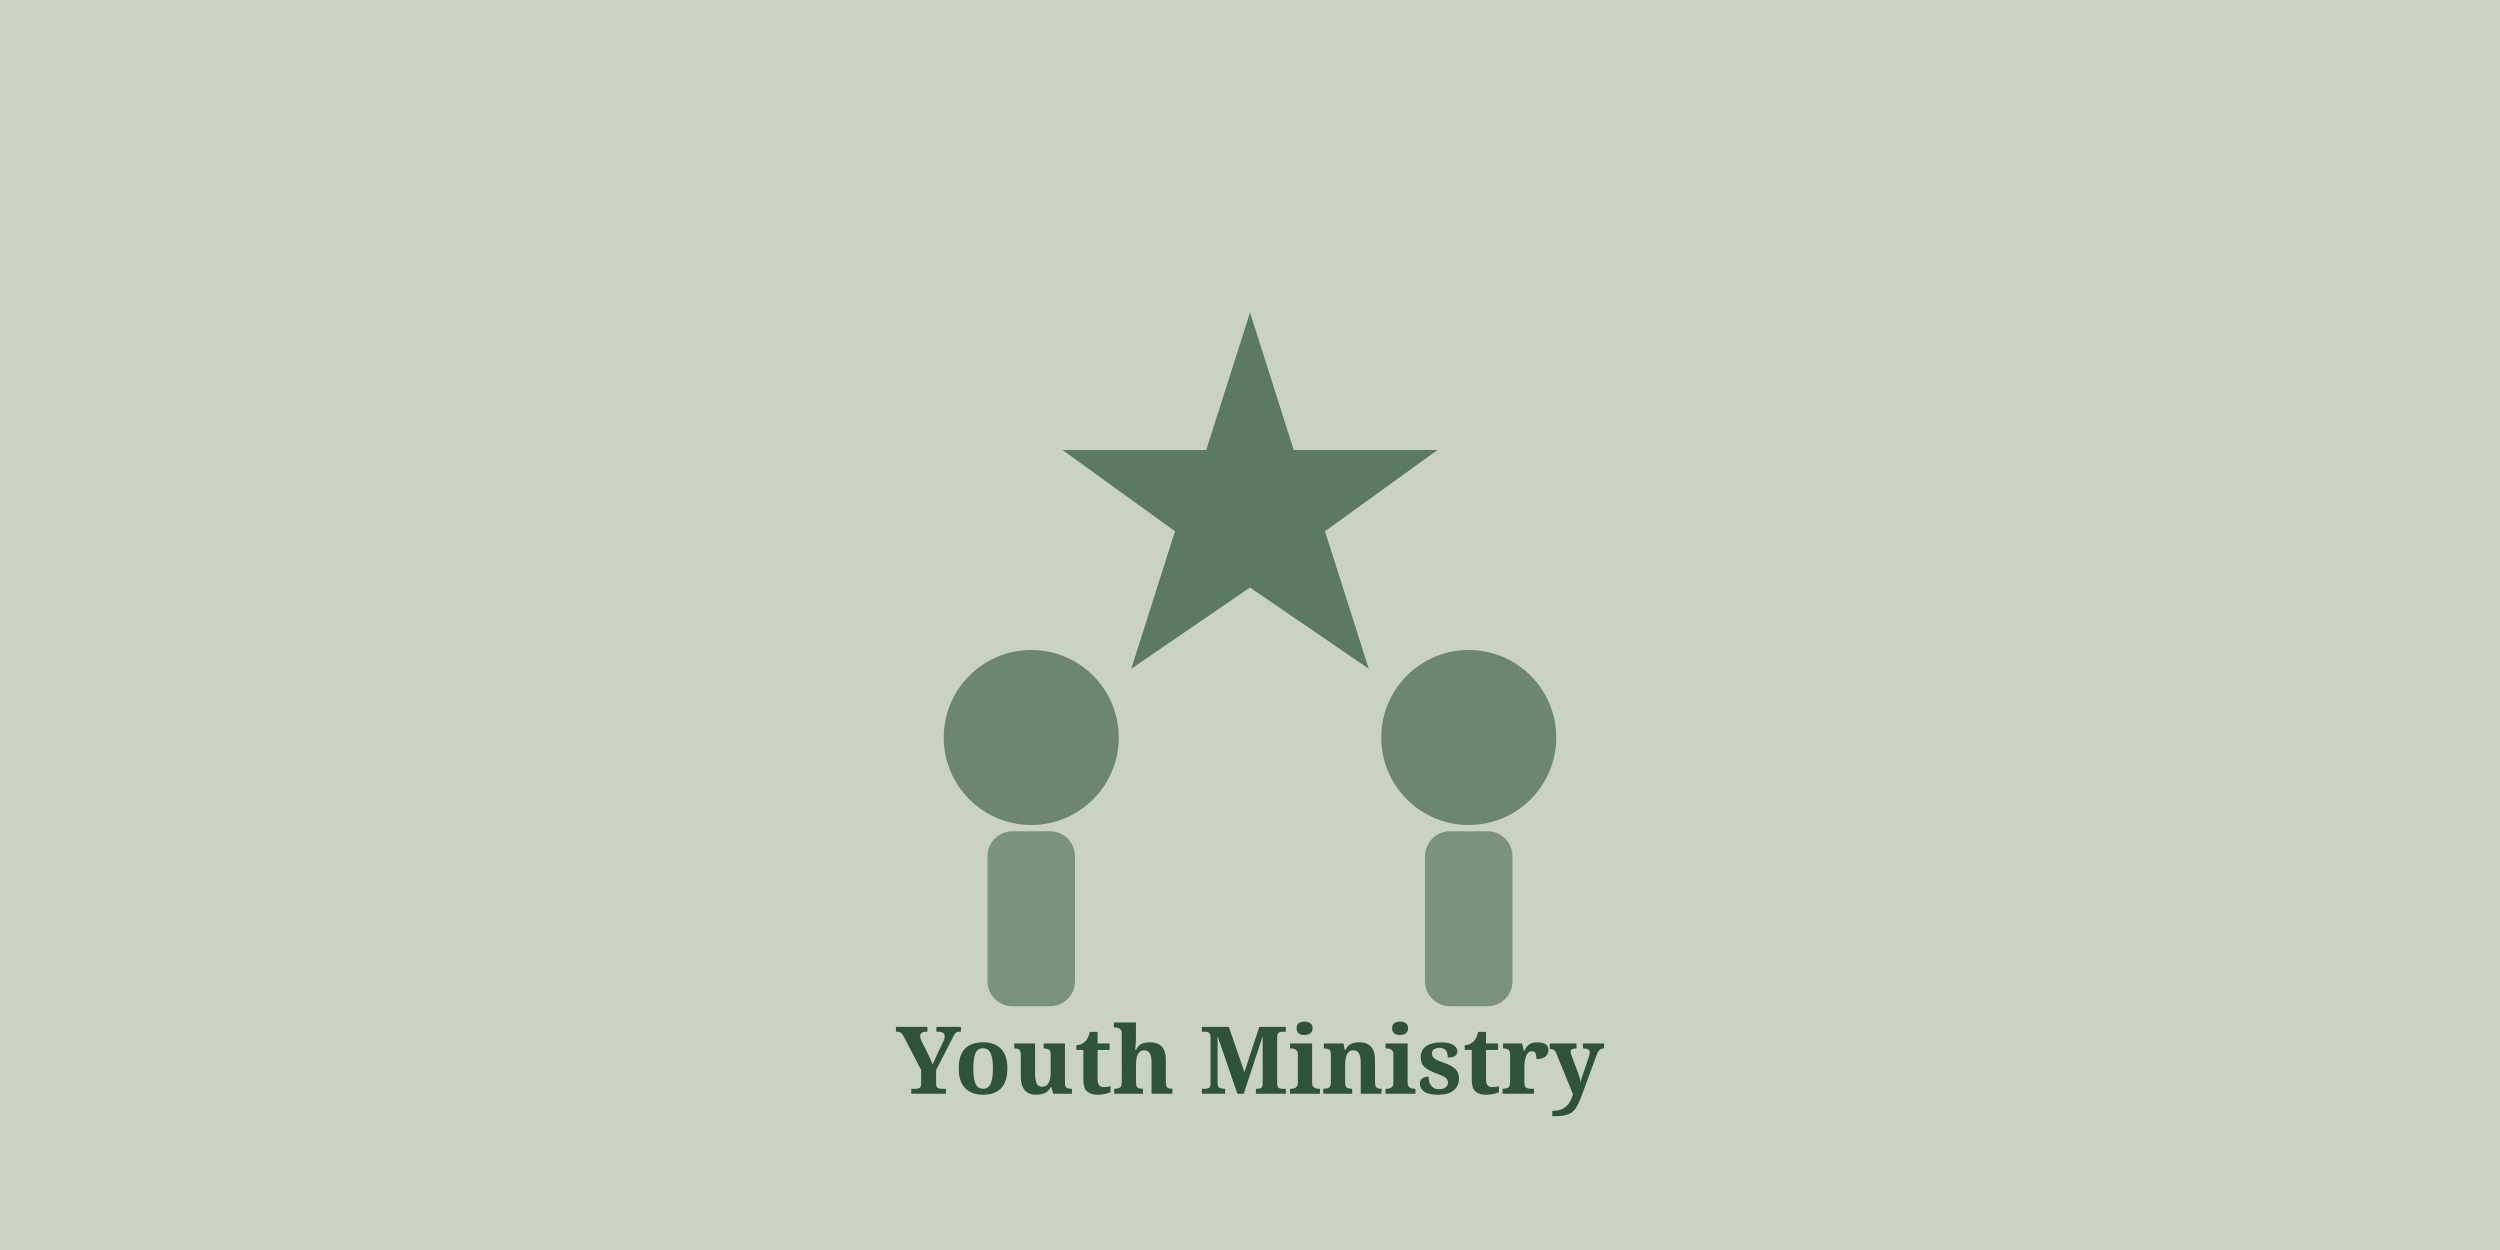
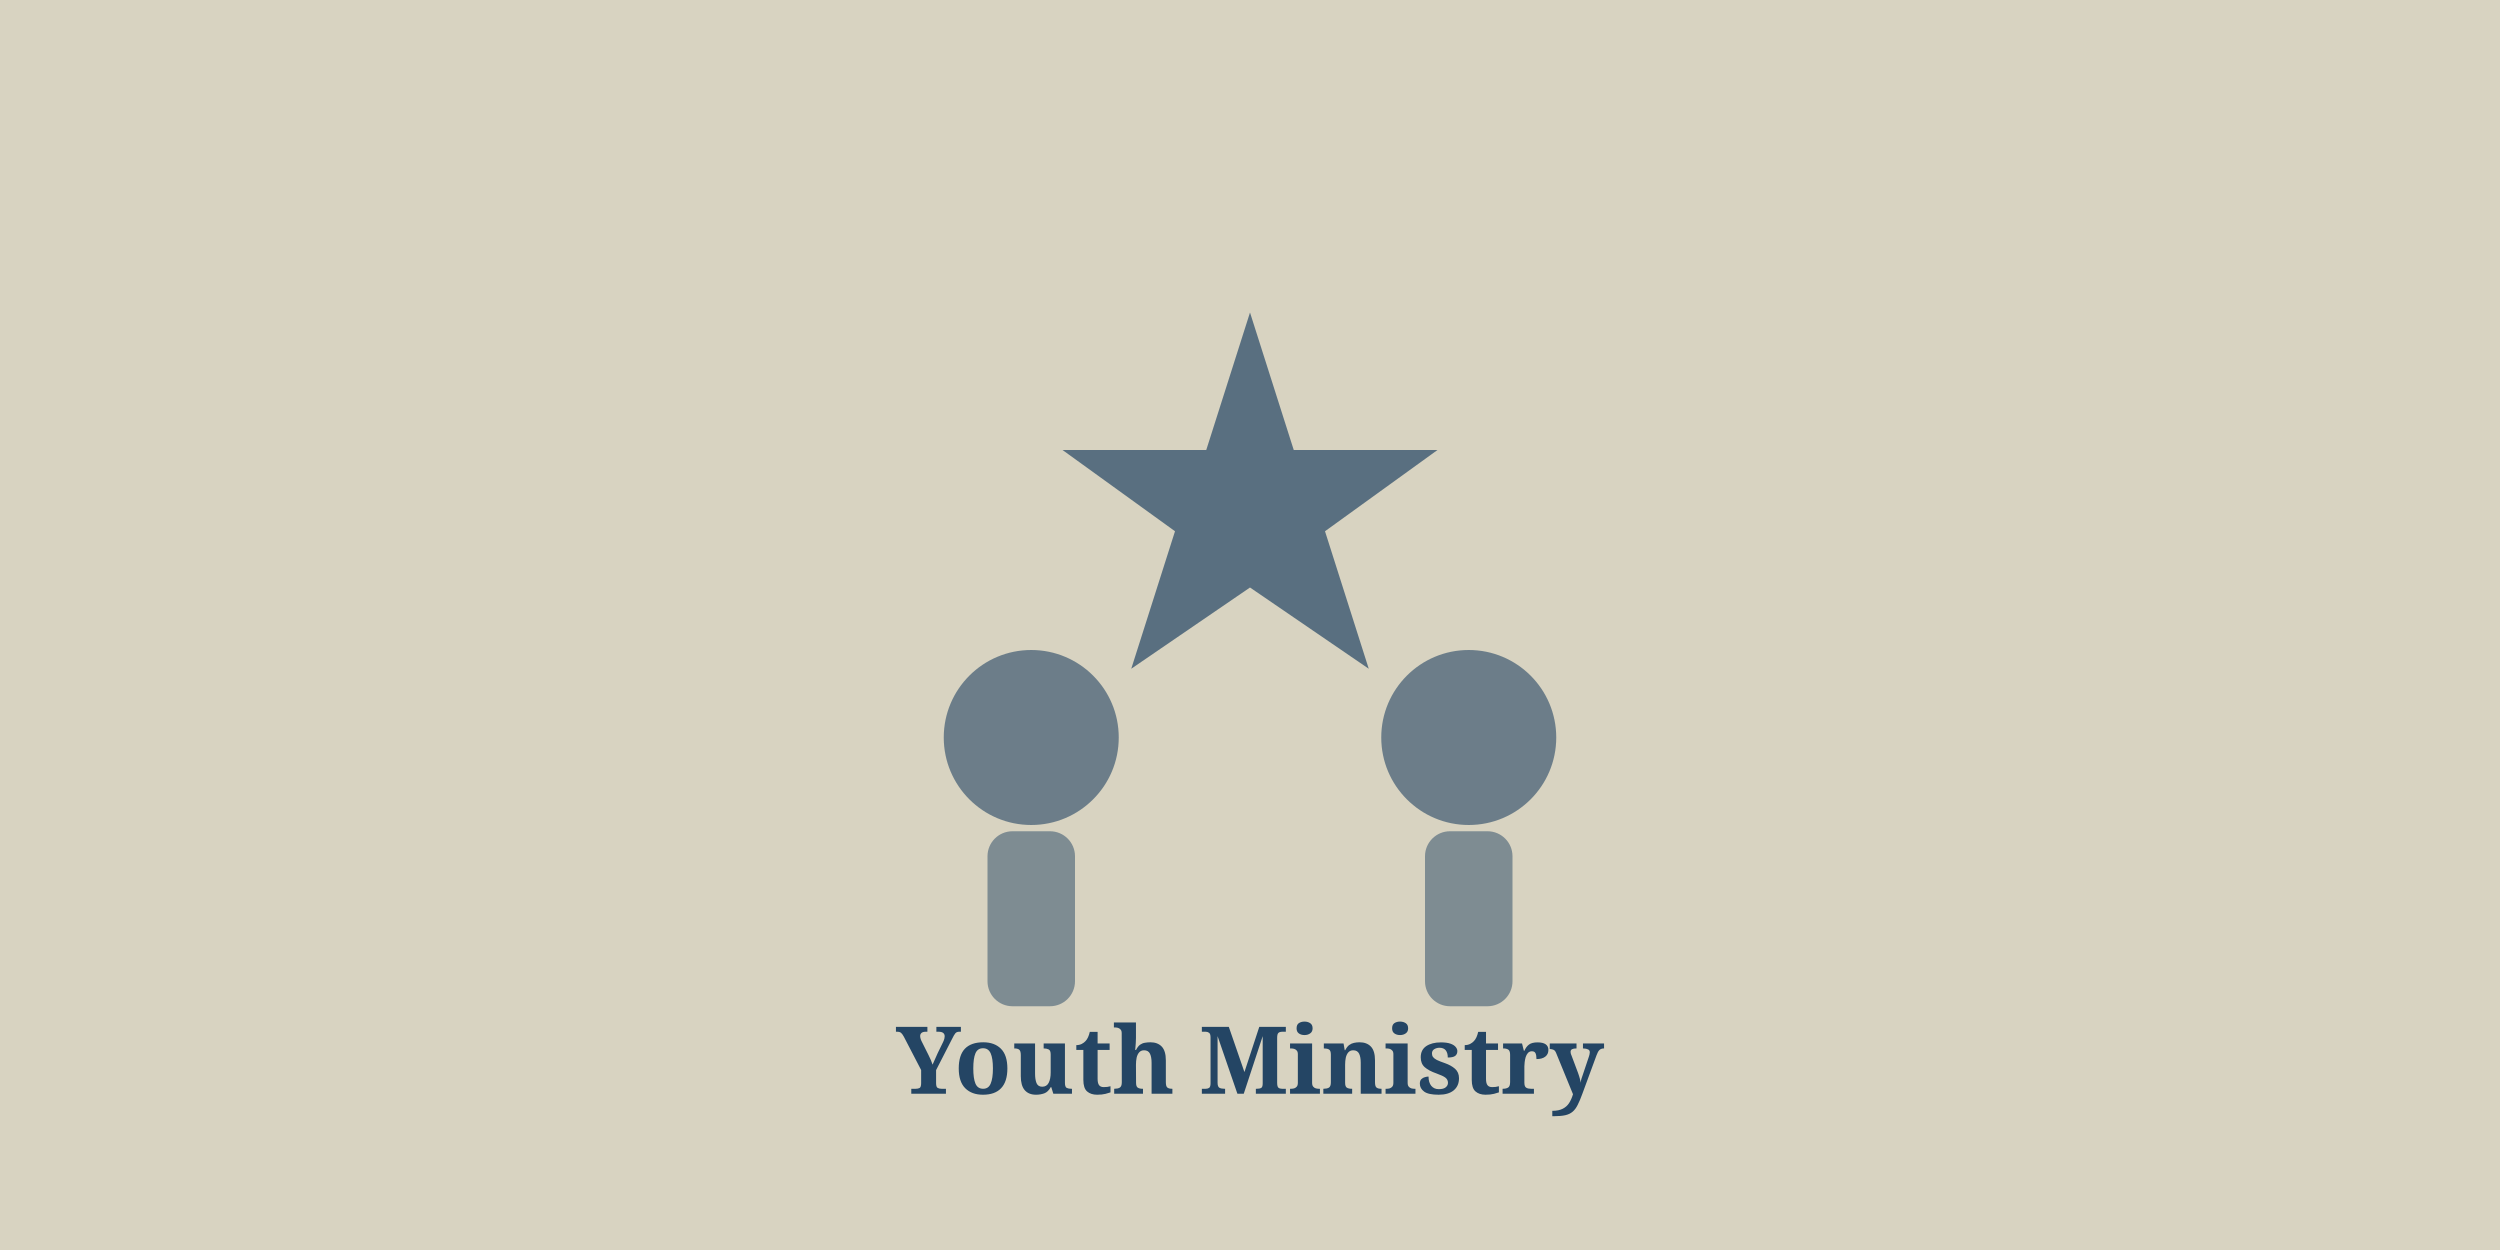
<svg xmlns="http://www.w3.org/2000/svg" viewBox="0 0 400 200" role="img" aria-label="Youth Ministry">
-   <rect width="400" height="200" fill="#c9d3c0" />
-   <polygon points="200,50 207,72 230,72 212,85 219,107 200,94 181,107 188,85 170,72 193,72" fill="#2E5339" opacity="0.7" />
-   <circle cx="165" cy="118" r="14" fill="#2E5339" opacity="0.6" />
-   <rect x="158" y="133" width="14" height="28" rx="4" fill="#2E5339" opacity="0.5" />
-   <circle cx="235" cy="118" r="14" fill="#2E5339" opacity="0.6" />
-   <rect x="228" y="133" width="14" height="28" rx="4" fill="#2E5339" opacity="0.5" />
-   <text x="200" y="175" font-family="Georgia, serif" font-size="15" fill="#2E5339" text-anchor="middle" font-weight="bold">Youth Ministry</text>
+   <rect width="400" height="200" fill="#D8D3C1" />
+   <polygon points="200,50 207,72 230,72 212,85 219,107 200,94 181,107 188,85 170,72 193,72" fill="#244564" opacity="0.7" />
+   <circle cx="165" cy="118" r="14" fill="#244564" opacity="0.6" />
+   <rect x="158" y="133" width="14" height="28" rx="4" fill="#244564" opacity="0.5" />
+   <circle cx="235" cy="118" r="14" fill="#244564" opacity="0.6" />
+   <rect x="228" y="133" width="14" height="28" rx="4" fill="#244564" opacity="0.5" />
+   <text x="200" y="175" font-family="Georgia, serif" font-size="15" fill="#244564" text-anchor="middle" font-weight="bold">Youth Ministry</text>
</svg>
